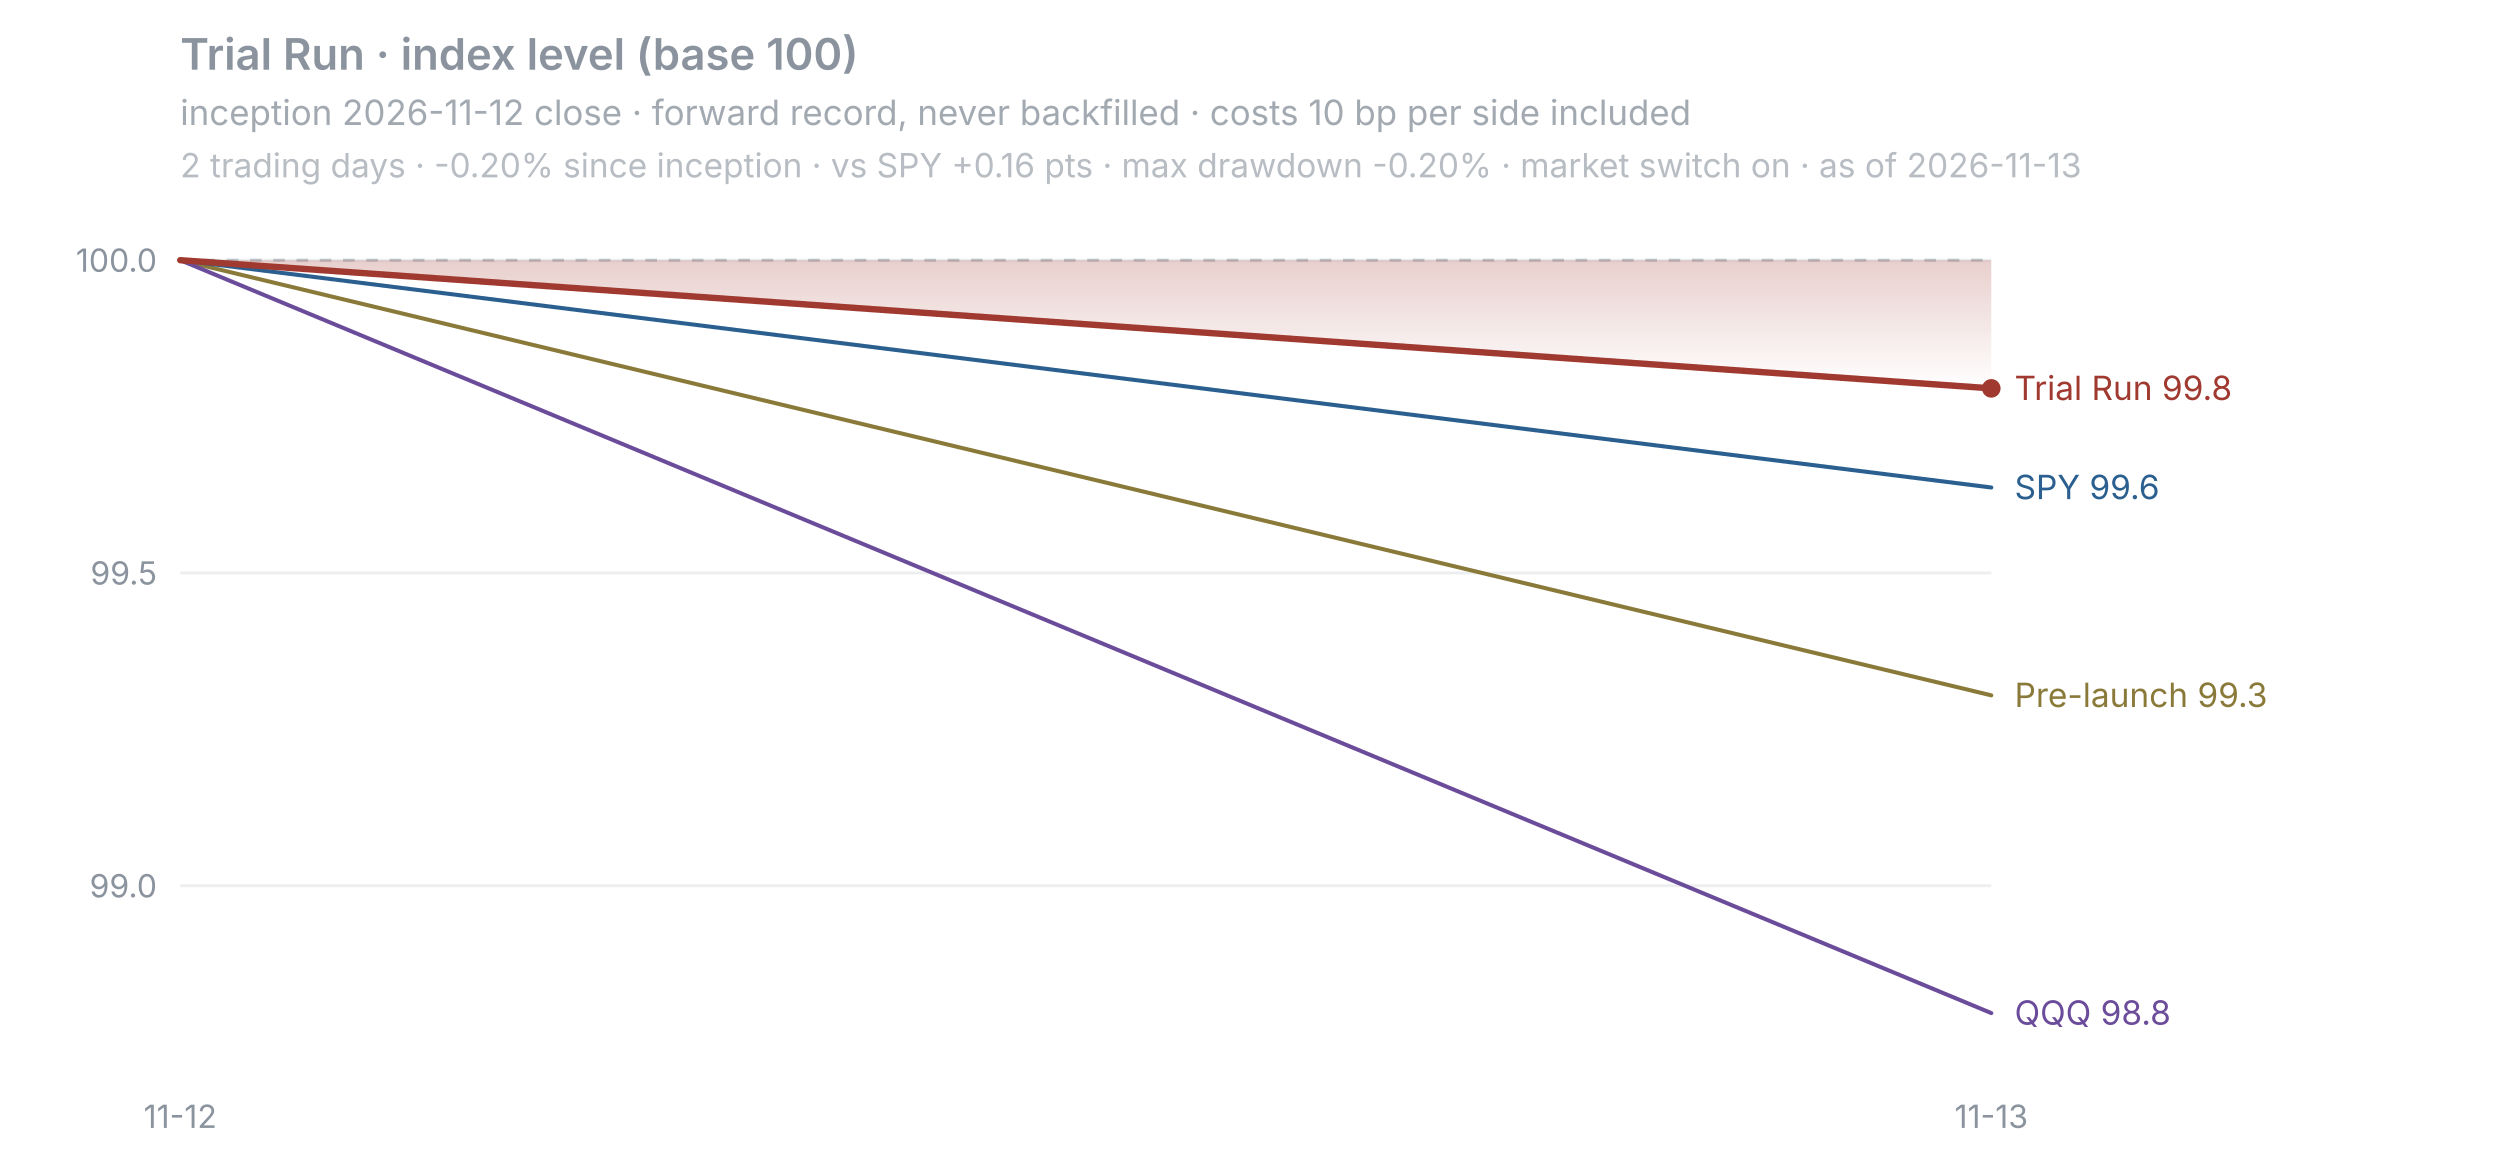
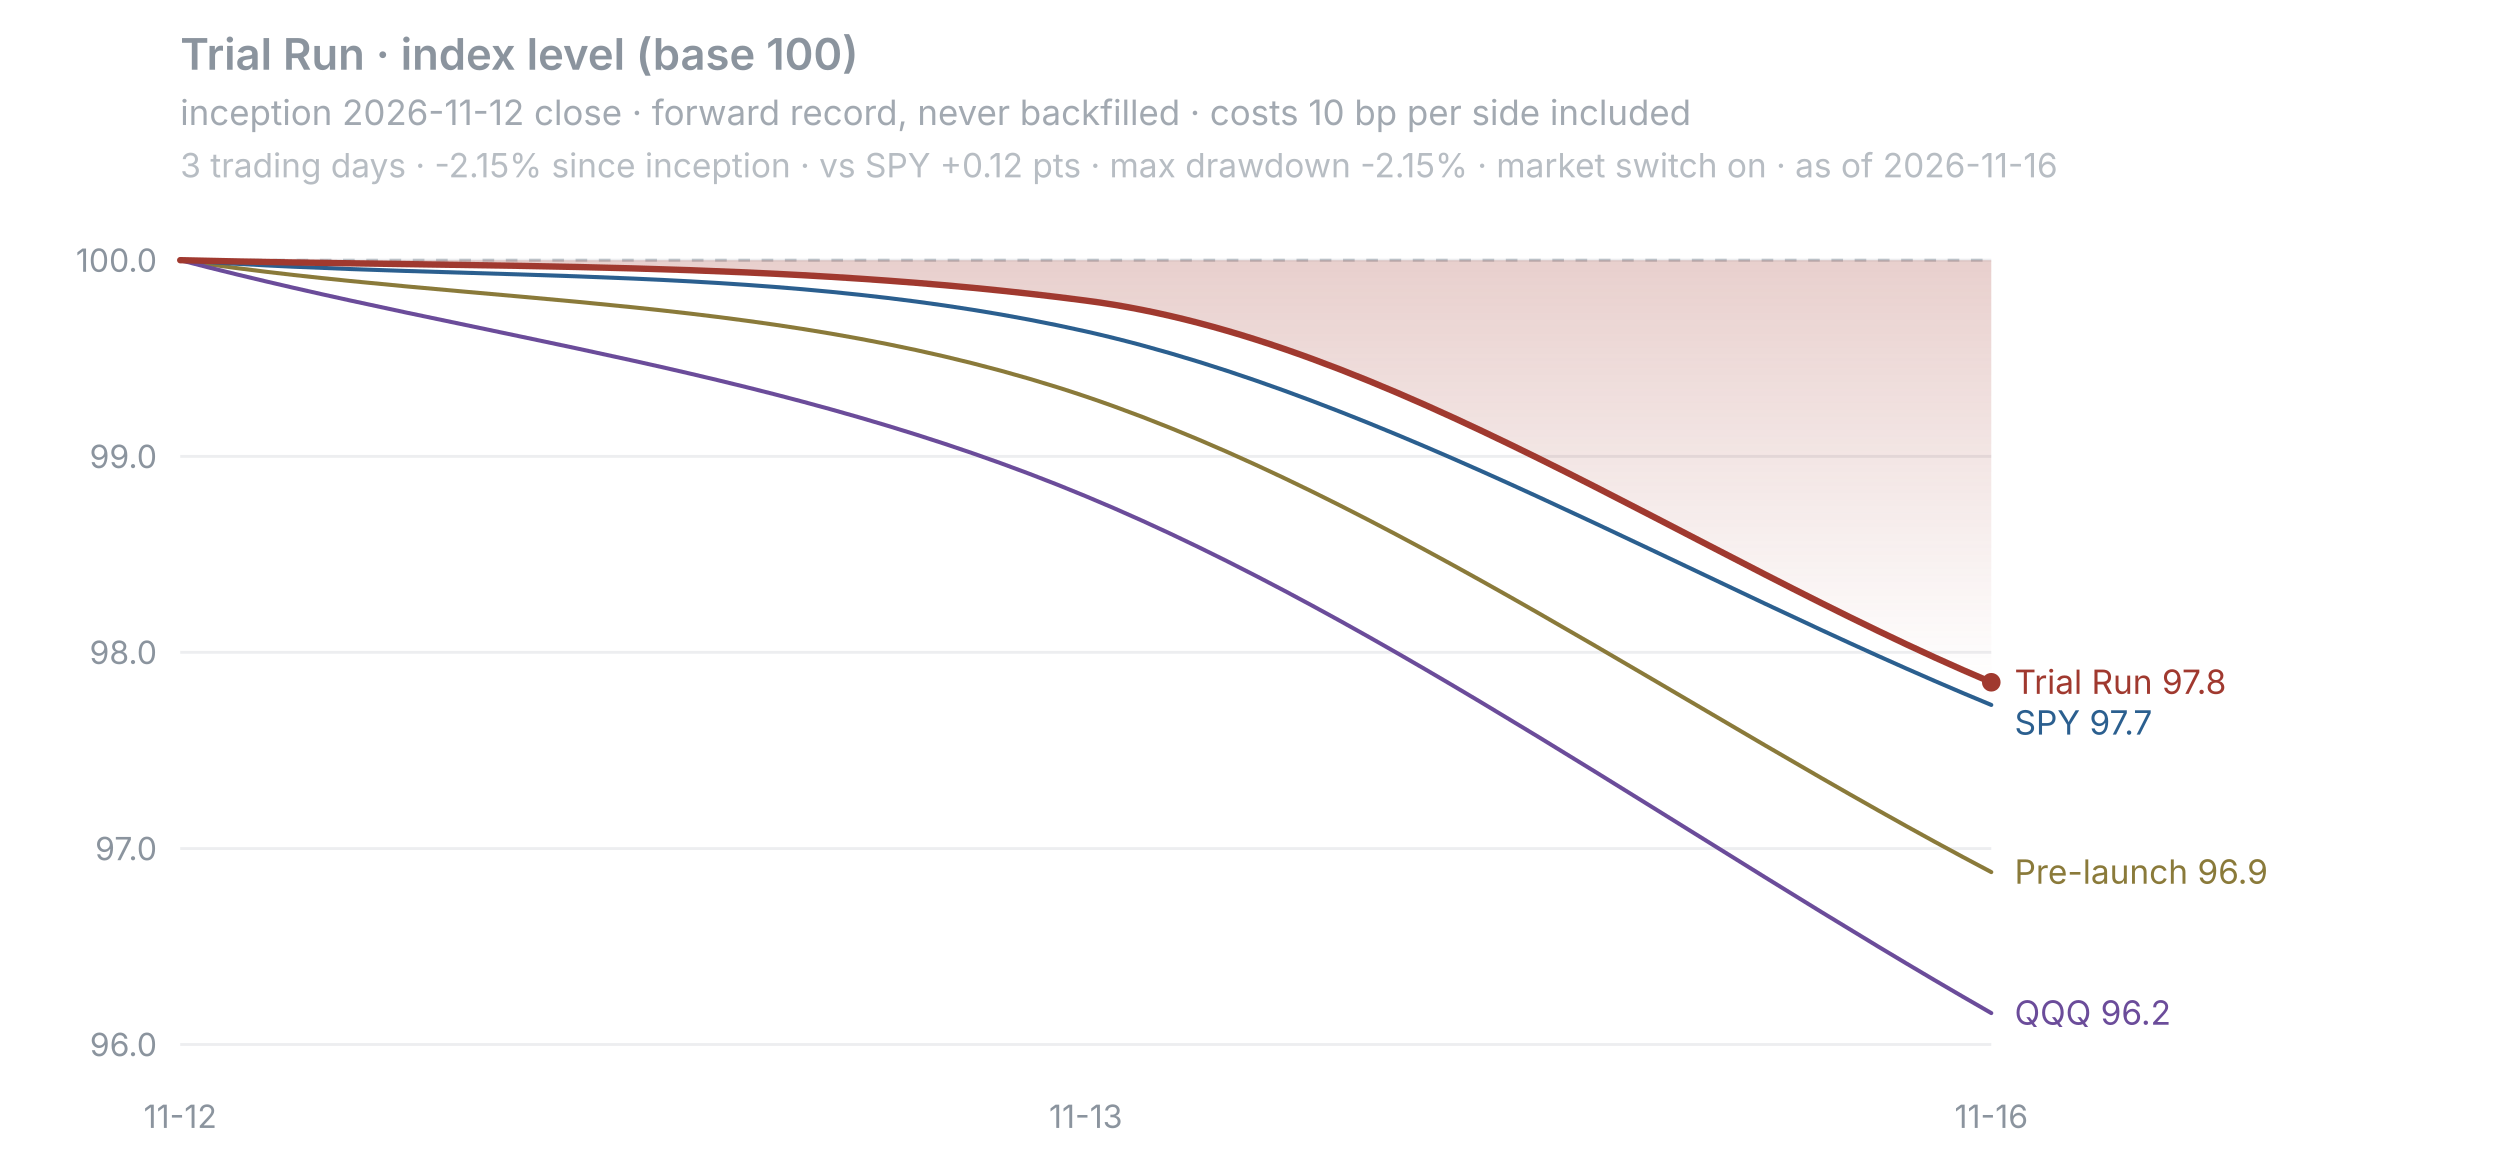
<svg xmlns="http://www.w3.org/2000/svg" viewBox="0 0 860 400" font-family="ui-sans-serif,system-ui,-apple-system,sans-serif">
  <text x="62" y="24" font-size="15" font-weight="600" fill="#8b949e">Trial Run · index level (base 100)</text>
  <text x="62" y="43" font-size="12" fill="#8b949e" opacity="0.8">inception 2026-11-12 close · forward record, never backfilled · costs 10 bp per side included</text>
-   <text x="62" y="61" font-size="11.5" fill="#8b949e" opacity="0.62">2 trading days · -0.20% since inception · vs SPY +0.16 pts · max drawdown -0.20% · market switch on · as of 2026-11-13</text>
-   <line x1="62" y1="304.7" x2="685" y2="304.7" stroke="#8b949e" stroke-opacity="0.16" />
-   <text x="54" y="308.7" font-size="11" fill="#8b949e" text-anchor="end">99.0</text>
-   <line x1="62" y1="197.1" x2="685" y2="197.1" stroke="#8b949e" stroke-opacity="0.16" />
-   <text x="54" y="201.1" font-size="11" fill="#8b949e" text-anchor="end">99.5</text>
+   <text x="62" y="61" font-size="11.5" fill="#8b949e" opacity="0.62">3 trading days · -2.15% since inception · vs SPY +0.12 pts · max drawdown -2.15% · market switch on · as of 2026-11-16</text>
+   <line x1="62" y1="359.3" x2="685" y2="359.3" stroke="#8b949e" stroke-opacity="0.16" />
+   <text x="54" y="363.3" font-size="11" fill="#8b949e" text-anchor="end">96.0</text>
+   <line x1="62" y1="291.9" x2="685" y2="291.9" stroke="#8b949e" stroke-opacity="0.16" />
+   <text x="54" y="295.9" font-size="11" fill="#8b949e" text-anchor="end">97.0</text>
+   <line x1="62" y1="224.4" x2="685" y2="224.4" stroke="#8b949e" stroke-opacity="0.16" />
+   <text x="54" y="228.4" font-size="11" fill="#8b949e" text-anchor="end">98.0</text>
+   <line x1="62" y1="157.0" x2="685" y2="157.0" stroke="#8b949e" stroke-opacity="0.16" />
+   <text x="54" y="161.0" font-size="11" fill="#8b949e" text-anchor="end">99.0</text>
  <line x1="62" y1="89.5" x2="685" y2="89.5" stroke="#8b949e" stroke-opacity="0.16" />
  <text x="54" y="93.5" font-size="11" fill="#8b949e" text-anchor="end">100.0</text>
  <line x1="62" y1="89.5" x2="685" y2="89.5" stroke="#8b949e" stroke-opacity="0.5" stroke-dasharray="4 4" />
  <text x="62.0" y="388" font-size="11" fill="#8b949e" text-anchor="middle">11-12</text>
-   <text x="685.0" y="388" font-size="11" fill="#8b949e" text-anchor="middle">11-13</text>
-   <path d="M62.0,89.5 L685.0,239.2" fill="none" stroke="#8a7a3a" stroke-width="1.4" stroke-linejoin="round" stroke-linecap="round" />
-   <path d="M62.0,89.5 L685.0,348.5" fill="none" stroke="#6b4c9a" stroke-width="1.4" stroke-linejoin="round" stroke-linecap="round" />
-   <path d="M62.0,89.5 L685.0,167.7" fill="none" stroke="#2b5f8f" stroke-width="1.4" stroke-linejoin="round" stroke-linecap="round" />
+   <text x="373.5" y="388" font-size="11" fill="#8b949e" text-anchor="middle">11-13</text>
+   <text x="685.0" y="388" font-size="11" fill="#8b949e" text-anchor="middle">11-16</text>
+   <path d="M62.0,89.5 C165.8,105.2 269.7,101.4 373.5,136.4 C477.3,171.5 581.2,245.5 685.0,300.0" fill="none" stroke="#8a7a3a" stroke-width="1.4" stroke-linejoin="round" stroke-linecap="round" />
+   <path d="M62.0,89.5 C165.8,116.6 269.7,127.5 373.5,170.7 C477.3,213.8 581.2,289.2 685.0,348.5" fill="none" stroke="#6b4c9a" stroke-width="1.4" stroke-linejoin="round" stroke-linecap="round" />
+   <path d="M62.0,89.5 C165.8,97.0 269.7,90.7 373.5,114.0 C477.3,137.4 581.2,199.7 685.0,242.5" fill="none" stroke="#2b5f8f" stroke-width="1.4" stroke-linejoin="round" stroke-linecap="round" />
  <defs>
    <linearGradient id="gTrialRuninde" x1="0" y1="0" x2="0" y2="1">
      <stop offset="0" stop-color="#a0392f" stop-opacity="0.24" />
      <stop offset="1" stop-color="#a0392f" stop-opacity="0" />
    </linearGradient>
  </defs>
-   <path d="M62.0,89.5 L685.0,133.6 L685.0,89.536 L62.0,89.536 Z" fill="url(#gTrialRuninde)" stroke="none" />
-   <path d="M62.0,89.5 L685.0,133.6" fill="none" stroke="#a0392f" stroke-width="2.2" stroke-linejoin="round" stroke-linecap="round" />
-   <circle cx="685.0" cy="133.6" r="3.2" fill="#a0392f" />
-   <text x="693" y="137.6" font-size="11.5" fill="#a0392f">Trial Run 99.8</text>
-   <text x="693" y="171.7" font-size="11.5" fill="#2b5f8f">SPY 99.6</text>
-   <text x="693" y="243.2" font-size="11.5" fill="#8a7a3a">Pre-launch 99.3</text>
-   <text x="693" y="352.5" font-size="11.5" fill="#6b4c9a">QQQ 98.8</text>
+   <path d="M62.0,89.5 C165.8,92.1 269.7,89.8 373.5,103.4 C477.3,116.9 581.2,190.9 685.0,234.7 L685.0,89.536 L62.0,89.536 Z" fill="url(#gTrialRuninde)" stroke="none" />
+   <path d="M62.0,89.5 C165.8,92.1 269.7,89.8 373.5,103.4 C477.3,116.9 581.2,190.9 685.0,234.7" fill="none" stroke="#a0392f" stroke-width="2.2" stroke-linejoin="round" stroke-linecap="round" />
+   <circle cx="685.0" cy="234.7" r="3.2" fill="#a0392f" />
+   <text x="693" y="238.7" font-size="11.5" fill="#a0392f">Trial Run 97.8</text>
+   <text x="693" y="252.7" font-size="11.5" fill="#2b5f8f">SPY 97.7</text>
+   <text x="693" y="304.0" font-size="11.5" fill="#8a7a3a">Pre-launch 96.9</text>
+   <text x="693" y="352.5" font-size="11.5" fill="#6b4c9a">QQQ 96.2</text>
</svg>
